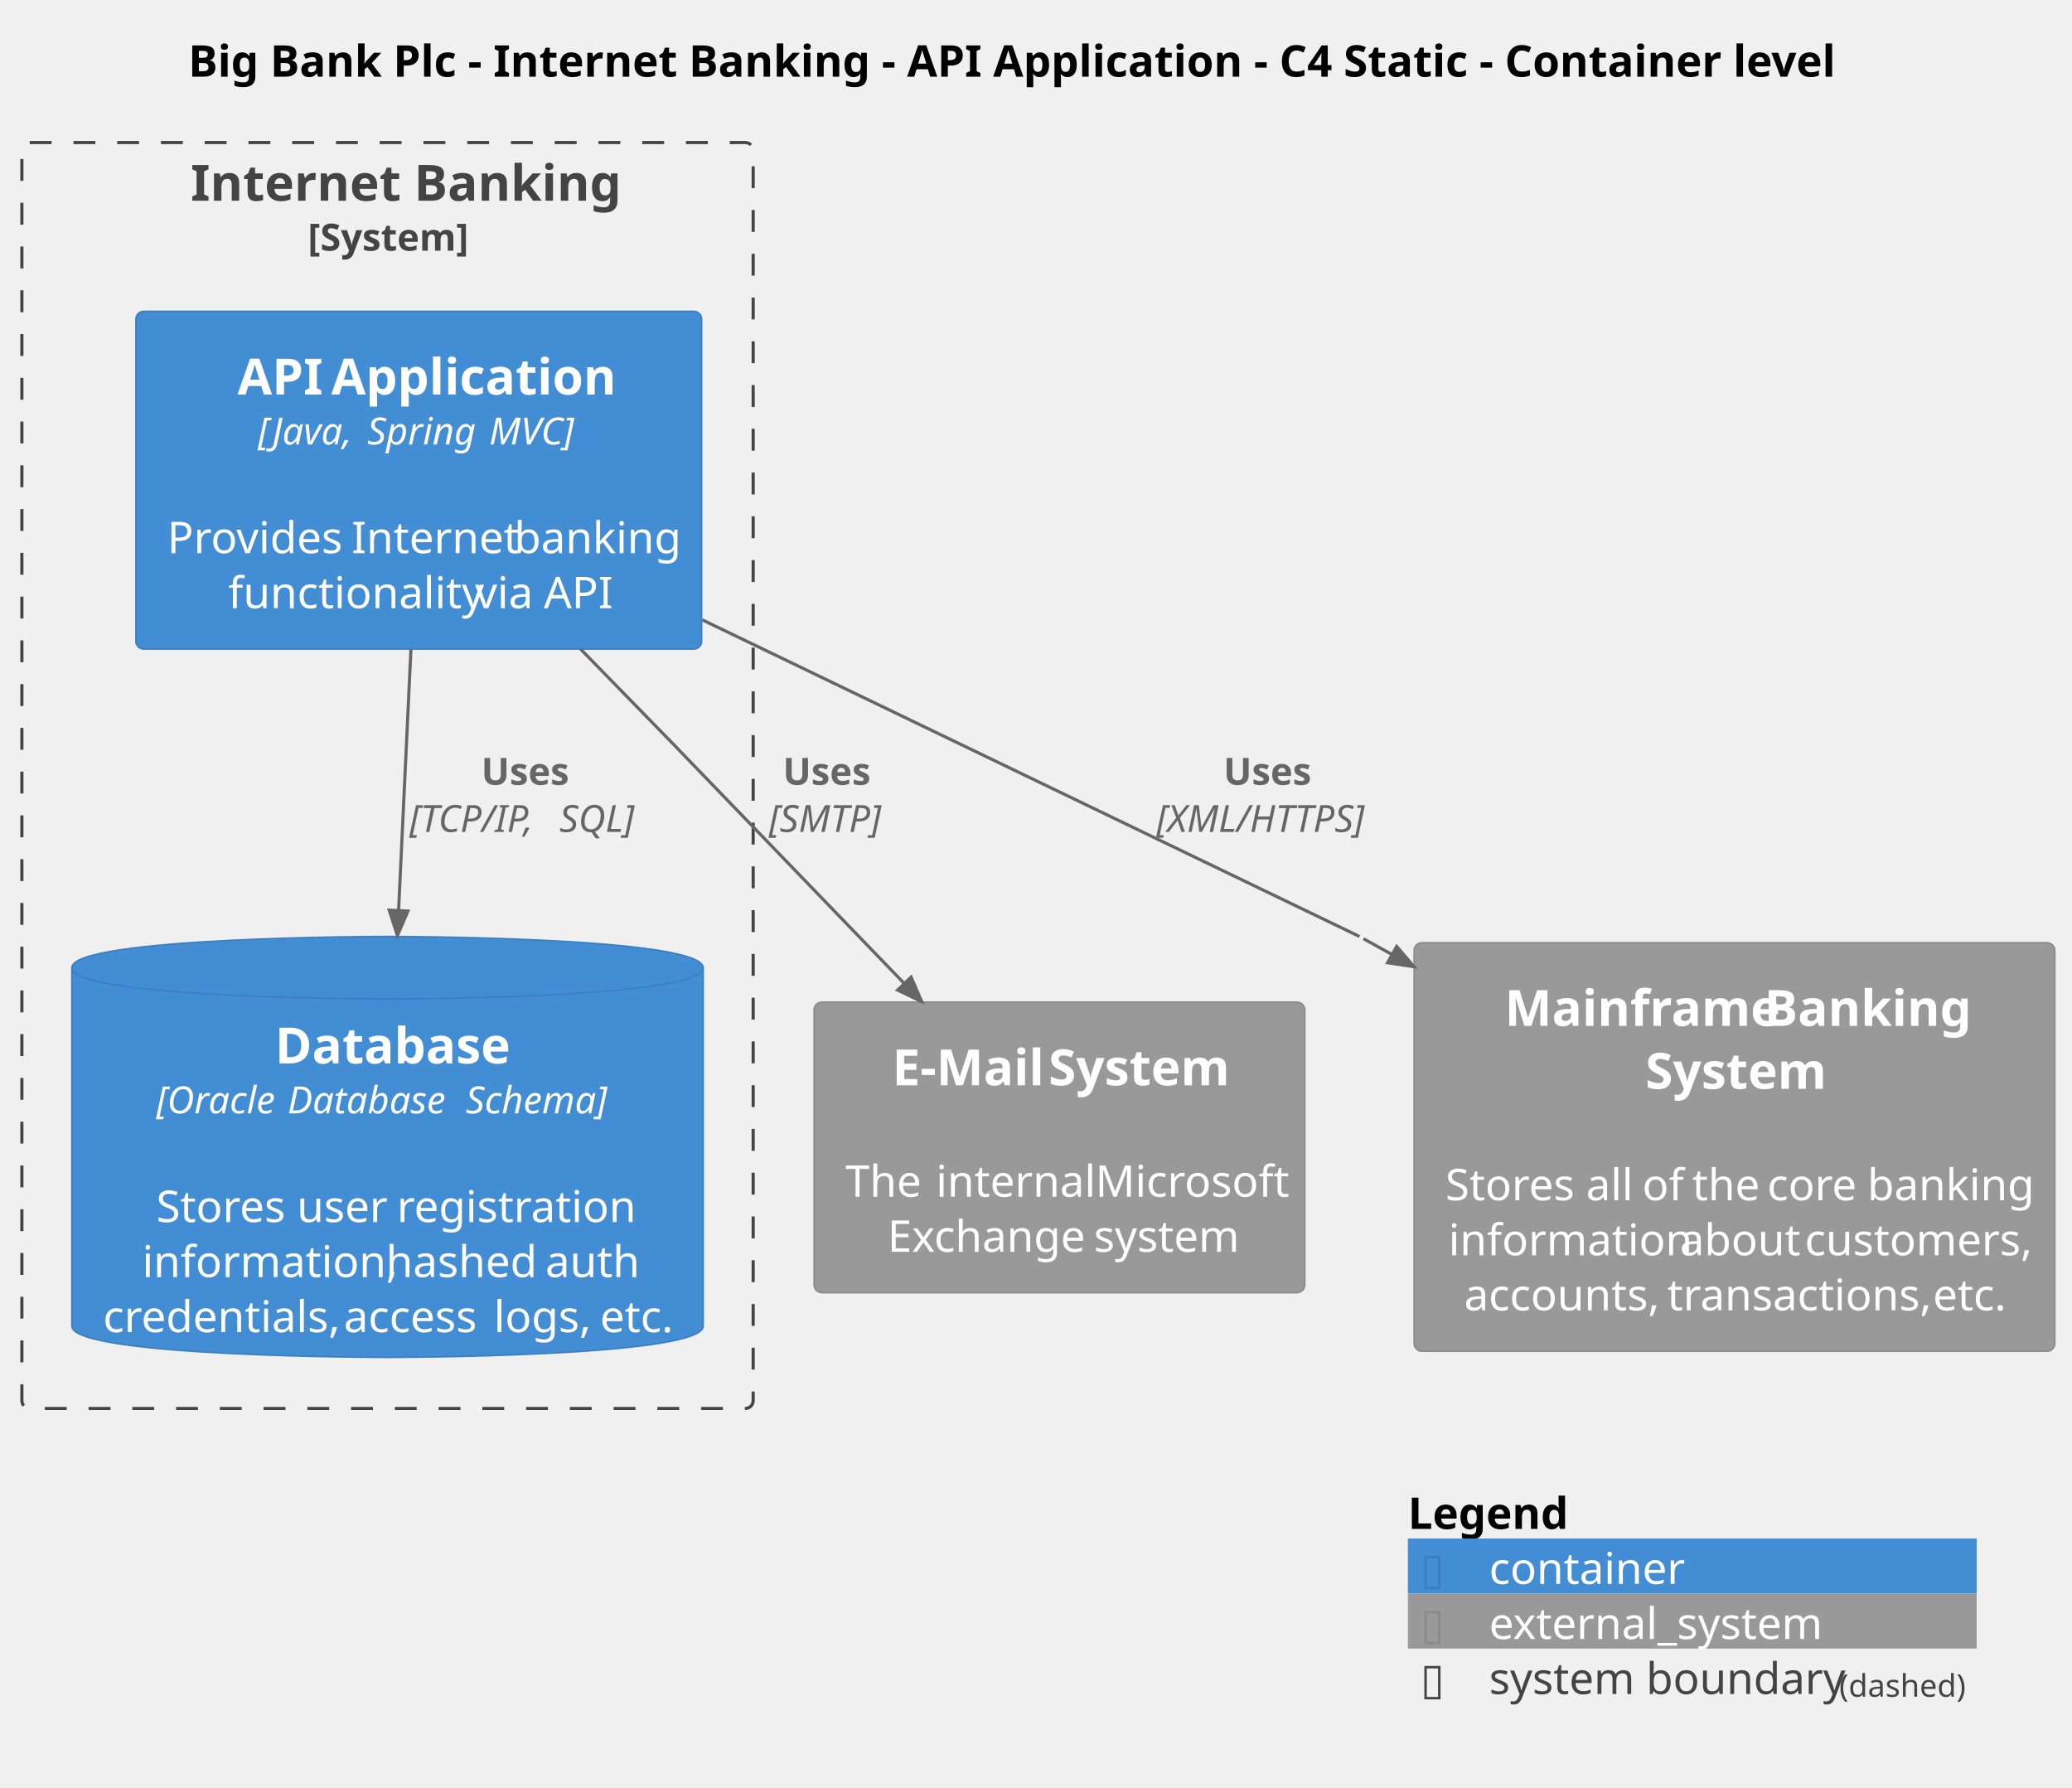
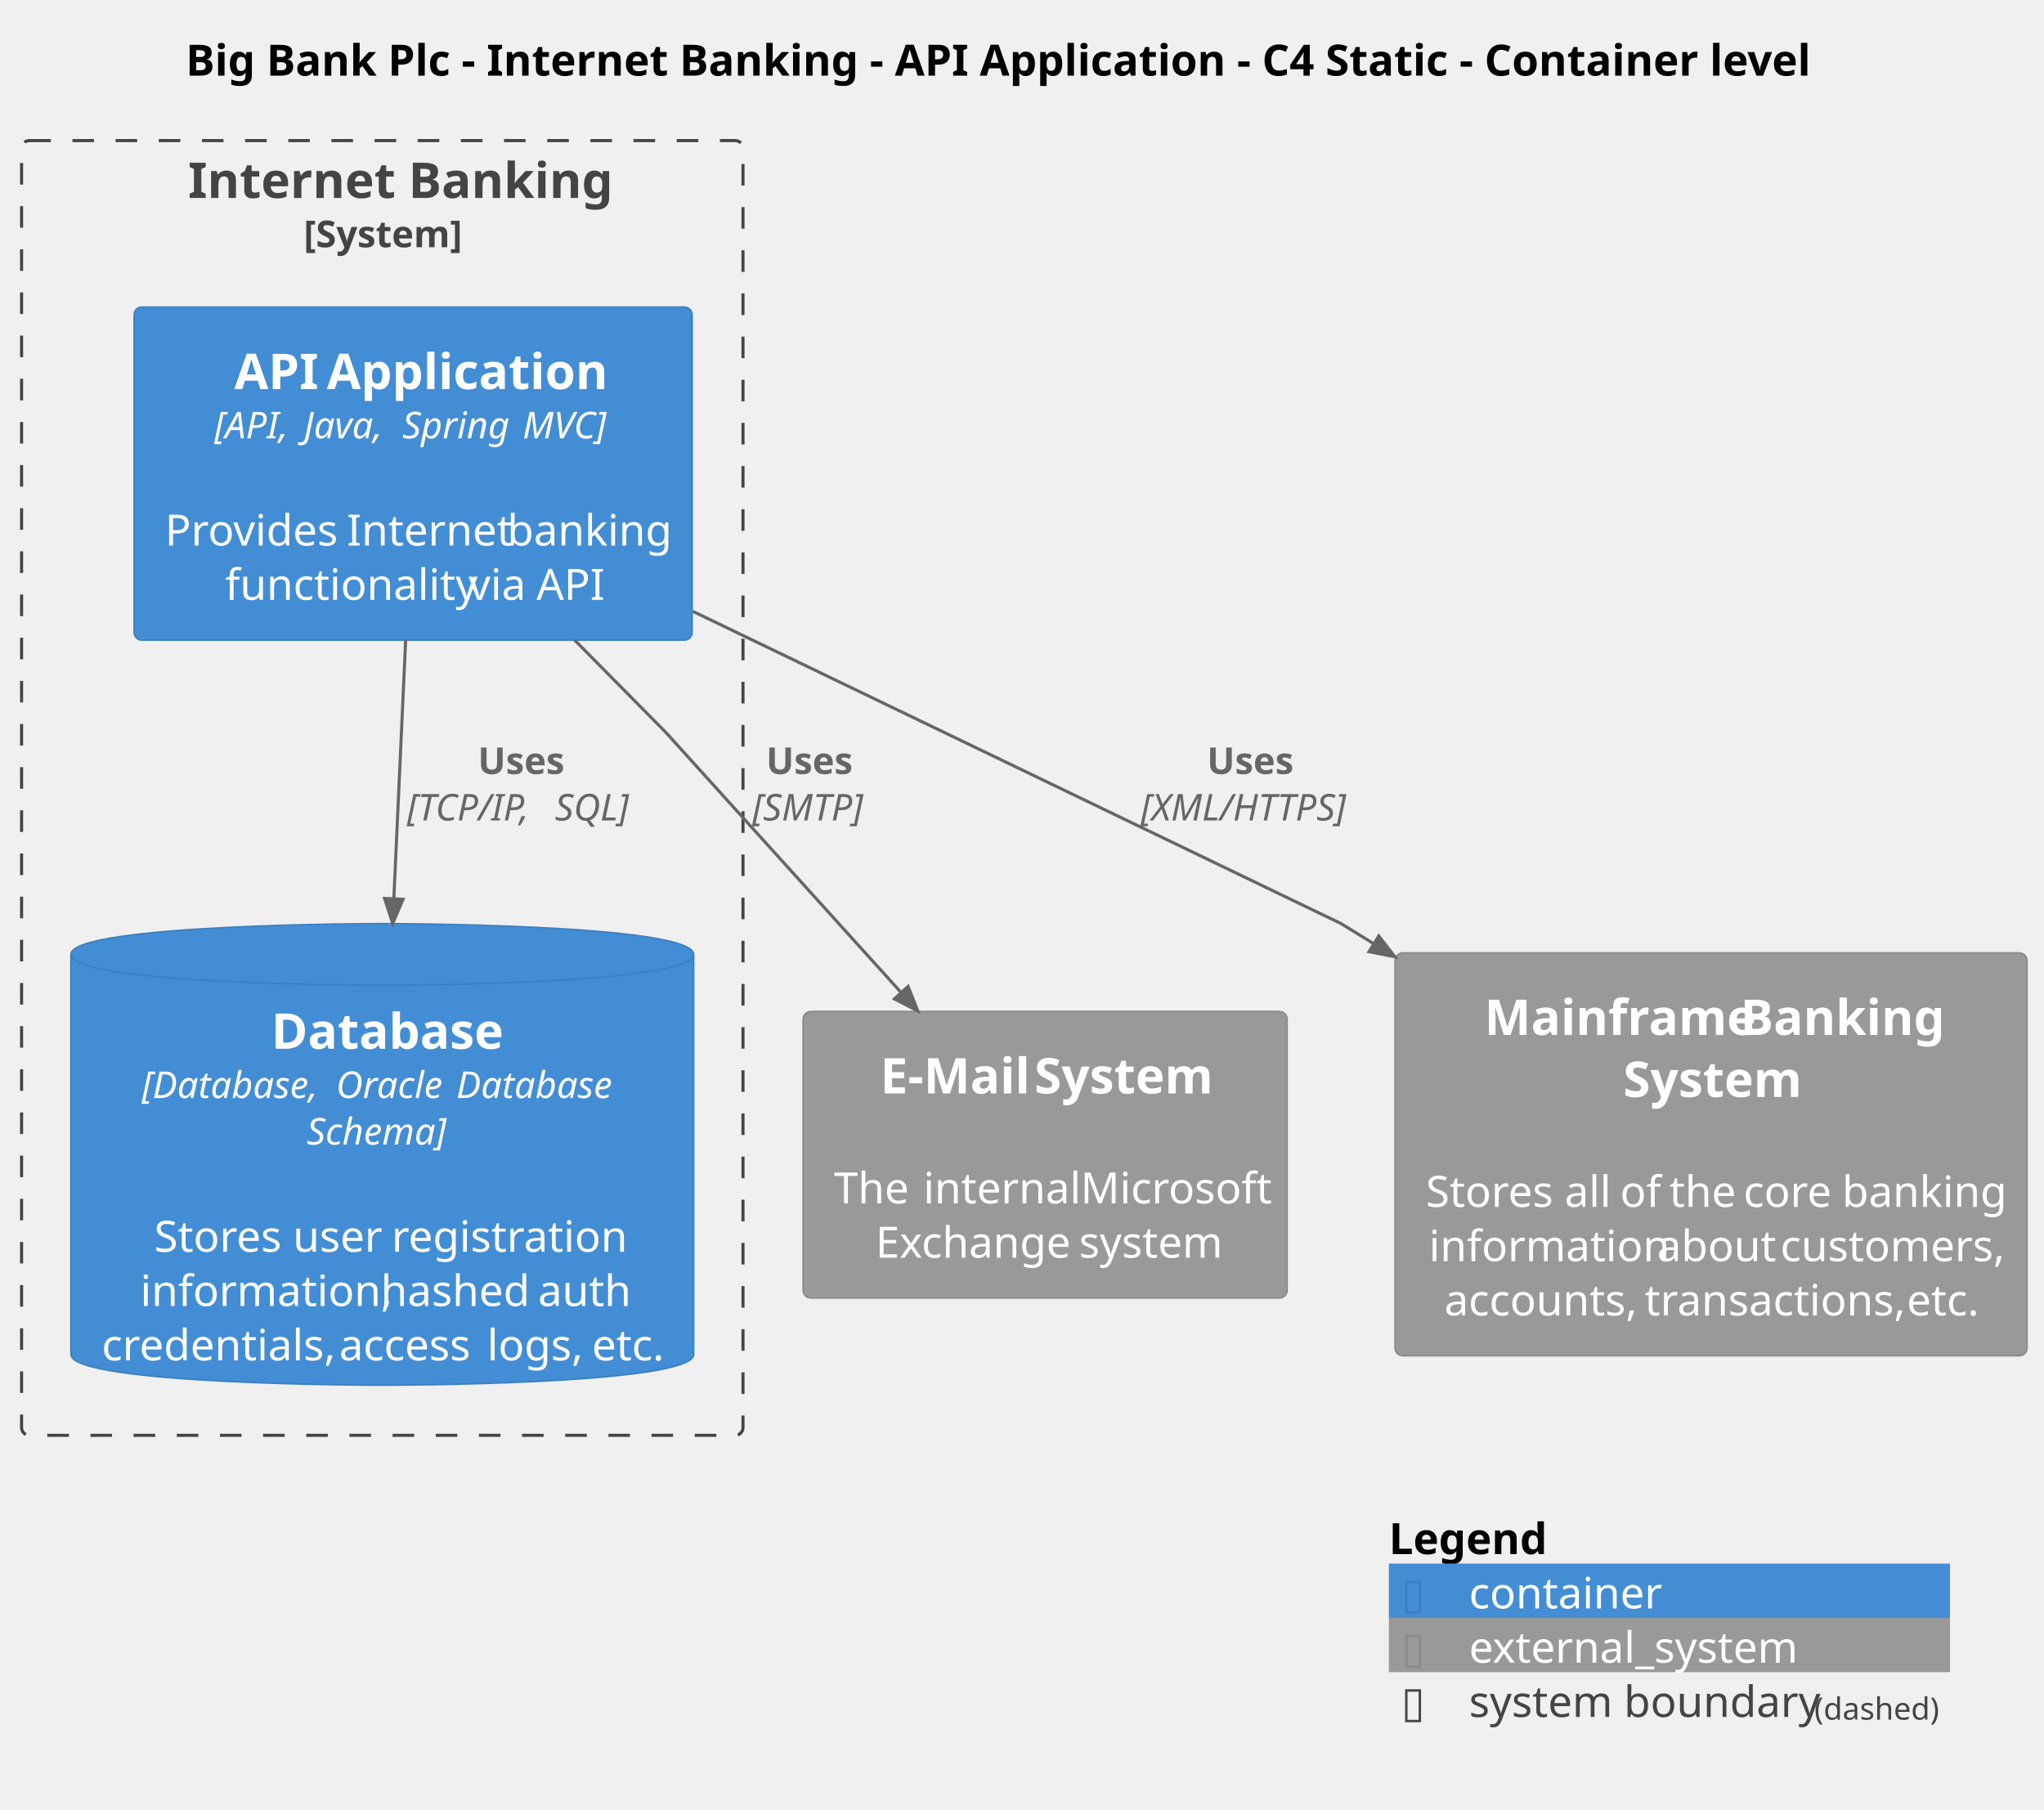
- <svg xmlns="http://www.w3.org/2000/svg" contentStyleType="text/css" height="572px" preserveAspectRatio="none" style="width:663px;height:572px;background:#FFFFFF;" version="1.1" viewBox="0 0 663 572" width="663px" zoomAndPan="magnify">
+ <svg xmlns="http://www.w3.org/2000/svg" contentStyleType="text/css" height="587px" preserveAspectRatio="none" style="width:663px;height:587px;background:#FFFFFF;" version="1.1" viewBox="0 0 663 587" width="663px" zoomAndPan="magnify">
  <defs />
  <g>
    <text fill="#000000" font-family="sans-serif" font-size="14" font-weight="bold" lengthAdjust="spacing" textLength="529" x="60.25" y="24.533">Big Bank Plc - Internet Banking - API Application - C4 Static - Container level</text>
    <g id="cluster_BigBankPlc.SoftwareSystems.InternetBanking">
-       <rect fill="none" height="405" rx="2.5" ry="2.5" style="stroke:#444444;stroke-width:1.0;stroke-dasharray:7.0,7.0;" width="234" x="7" y="45.609" />
+       <rect fill="none" height="420" rx="2.5" ry="2.5" style="stroke:#444444;stroke-width:1.0;stroke-dasharray:7.0,7.0;" width="234" x="7" y="45.609" />
      <text fill="#444444" font-family="sans-serif" font-size="16" font-weight="bold" lengthAdjust="spacing" textLength="126" x="61" y="64.219">Internet Banking</text>
      <text fill="#444444" font-family="sans-serif" font-size="12" font-weight="bold" lengthAdjust="spacing" textLength="51" x="98.5" y="80.191">[System]</text>
    </g>
    <g id="elem_BigBankPlc.SoftwareSystems.InternetBanking.Containers.APIApplication">
      <rect fill="#438DD5" height="108.047" rx="2.5" ry="2.5" style="stroke:#3C7FC0;stroke-width:0.5;" width="181" x="43.5" y="99.609" />
      <text fill="#FFFFFF" font-family="sans-serif" font-size="16" font-weight="bold" lengthAdjust="spacing" textLength="26" x="76" y="126.219">API</text>
      <text fill="#FFFFFF" font-family="sans-serif" font-size="16" font-weight="bold" lengthAdjust="spacing" textLength="4" x="102" y="126.219"> </text>
      <text fill="#FFFFFF" font-family="sans-serif" font-size="16" font-weight="bold" lengthAdjust="spacing" textLength="86" x="106" y="126.219">Application</text>
-       <text fill="#FFFFFF" font-family="sans-serif" font-size="12" font-style="italic" lengthAdjust="spacing" textLength="32" x="82.5" y="142.191">[Java,</text>
-       <text fill="#FFFFFF" font-family="sans-serif" font-size="12" font-style="italic" lengthAdjust="spacing" textLength="3" x="114.5" y="142.191"> </text>
-       <text fill="#FFFFFF" font-family="sans-serif" font-size="12" font-style="italic" lengthAdjust="spacing" textLength="36" x="117.5" y="142.191">Spring</text>
-       <text fill="#FFFFFF" font-family="sans-serif" font-size="12" font-style="italic" lengthAdjust="spacing" textLength="3" x="153.5" y="142.191"> </text>
-       <text fill="#FFFFFF" font-family="sans-serif" font-size="12" font-style="italic" lengthAdjust="spacing" textLength="29" x="156.5" y="142.191">MVC]</text>
+       <text fill="#FFFFFF" font-family="sans-serif" font-size="12" font-style="italic" lengthAdjust="spacing" textLength="26" x="69.5" y="142.191">[API,</text>
+       <text fill="#FFFFFF" font-family="sans-serif" font-size="12" font-style="italic" lengthAdjust="spacing" textLength="3" x="95.5" y="142.191"> </text>
+       <text fill="#FFFFFF" font-family="sans-serif" font-size="12" font-style="italic" lengthAdjust="spacing" textLength="29" x="98.5" y="142.191">Java,</text>
+       <text fill="#FFFFFF" font-family="sans-serif" font-size="12" font-style="italic" lengthAdjust="spacing" textLength="3" x="127.5" y="142.191"> </text>
+       <text fill="#FFFFFF" font-family="sans-serif" font-size="12" font-style="italic" lengthAdjust="spacing" textLength="36" x="130.5" y="142.191">Spring</text>
+       <text fill="#FFFFFF" font-family="sans-serif" font-size="12" font-style="italic" lengthAdjust="spacing" textLength="3" x="166.5" y="142.191"> </text>
+       <text fill="#FFFFFF" font-family="sans-serif" font-size="12" font-style="italic" lengthAdjust="spacing" textLength="29" x="169.5" y="142.191">MVC]</text>
      <text fill="#FFFFFF" font-family="sans-serif" font-size="14" lengthAdjust="spacing" textLength="4" x="132" y="159.361"> </text>
      <text fill="#FFFFFF" font-family="sans-serif" font-size="14" lengthAdjust="spacing" textLength="55" x="53.5" y="176.971">Provides</text>
      <text fill="#FFFFFF" font-family="sans-serif" font-size="14" lengthAdjust="spacing" textLength="4" x="108.5" y="176.971"> </text>
      <text fill="#FFFFFF" font-family="sans-serif" font-size="14" lengthAdjust="spacing" textLength="48" x="112.5" y="176.971">Internet</text>
      <text fill="#FFFFFF" font-family="sans-serif" font-size="14" lengthAdjust="spacing" textLength="4" x="160.5" y="176.971"> </text>
      <text fill="#FFFFFF" font-family="sans-serif" font-size="14" lengthAdjust="spacing" textLength="50" x="164.5" y="176.971">banking</text>
      <text fill="#FFFFFF" font-family="sans-serif" font-size="14" lengthAdjust="spacing" textLength="75" x="73" y="194.58">functionality</text>
      <text fill="#FFFFFF" font-family="sans-serif" font-size="14" lengthAdjust="spacing" textLength="4" x="148" y="194.58"> </text>
      <text fill="#FFFFFF" font-family="sans-serif" font-size="14" lengthAdjust="spacing" textLength="18" x="152" y="194.58">via</text>
      <text fill="#FFFFFF" font-family="sans-serif" font-size="14" lengthAdjust="spacing" textLength="4" x="170" y="194.58"> </text>
      <text fill="#FFFFFF" font-family="sans-serif" font-size="14" lengthAdjust="spacing" textLength="21" x="174" y="194.58">API</text>
    </g>
    <g id="elem_BigBankPlc.SoftwareSystems.InternetBanking.Containers.Database">
-       <path d="M23,309.609 C23,299.609 124,299.609 124,299.609 C124,299.609 225,299.609 225,309.609 L225,424.266 C225,434.266 124,434.266 124,434.266 C124,434.266 23,434.266 23,424.266 L23,309.609 " fill="#438DD5" style="stroke:#3C7FC0;stroke-width:0.5;" />
+       <path d="M23,309.609 C23,299.609 124,299.609 124,299.609 C124,299.609 225,299.609 225,309.609 L225,439.359 C225,449.359 124,449.359 124,449.359 C124,449.359 23,449.359 23,439.359 L23,309.609 " fill="#438DD5" style="stroke:#3C7FC0;stroke-width:0.5;" />
      <path d="M23,309.609 C23,319.609 124,319.609 124,319.609 C124,319.609 225,319.609 225,309.609 " fill="none" style="stroke:#3C7FC0;stroke-width:0.5;" />
      <text fill="#FFFFFF" font-family="sans-serif" font-size="16" font-weight="bold" lengthAdjust="spacing" textLength="72" x="88" y="340.219">Database</text>
-       <text fill="#FFFFFF" font-family="sans-serif" font-size="12" font-style="italic" lengthAdjust="spacing" textLength="39" x="50" y="356.191">[Oracle</text>
-       <text fill="#FFFFFF" font-family="sans-serif" font-size="12" font-style="italic" lengthAdjust="spacing" textLength="3" x="89" y="356.191"> </text>
-       <text fill="#FFFFFF" font-family="sans-serif" font-size="12" font-style="italic" lengthAdjust="spacing" textLength="54" x="92" y="356.191">Database</text>
-       <text fill="#FFFFFF" font-family="sans-serif" font-size="12" font-style="italic" lengthAdjust="spacing" textLength="3" x="146" y="356.191"> </text>
-       <text fill="#FFFFFF" font-family="sans-serif" font-size="12" font-style="italic" lengthAdjust="spacing" textLength="49" x="149" y="356.191">Schema]</text>
-       <text fill="#FFFFFF" font-family="sans-serif" font-size="14" lengthAdjust="spacing" textLength="4" x="122" y="373.361"> </text>
-       <text fill="#FFFFFF" font-family="sans-serif" font-size="14" lengthAdjust="spacing" textLength="41" x="50" y="390.971">Stores</text>
-       <text fill="#FFFFFF" font-family="sans-serif" font-size="14" lengthAdjust="spacing" textLength="4" x="91" y="390.971"> </text>
-       <text fill="#FFFFFF" font-family="sans-serif" font-size="14" lengthAdjust="spacing" textLength="28" x="95" y="390.971">user</text>
-       <text fill="#FFFFFF" font-family="sans-serif" font-size="14" lengthAdjust="spacing" textLength="4" x="123" y="390.971"> </text>
-       <text fill="#FFFFFF" font-family="sans-serif" font-size="14" lengthAdjust="spacing" textLength="71" x="127" y="390.971">registration</text>
-       <text fill="#FFFFFF" font-family="sans-serif" font-size="14" lengthAdjust="spacing" textLength="74" x="45.5" y="408.58">information,</text>
-       <text fill="#FFFFFF" font-family="sans-serif" font-size="14" lengthAdjust="spacing" textLength="4" x="119.5" y="408.58"> </text>
-       <text fill="#FFFFFF" font-family="sans-serif" font-size="14" lengthAdjust="spacing" textLength="47" x="123.5" y="408.58">hashed</text>
-       <text fill="#FFFFFF" font-family="sans-serif" font-size="14" lengthAdjust="spacing" textLength="4" x="170.5" y="408.58"> </text>
-       <text fill="#FFFFFF" font-family="sans-serif" font-size="14" lengthAdjust="spacing" textLength="28" x="174.5" y="408.58">auth</text>
-       <text fill="#FFFFFF" font-family="sans-serif" font-size="14" lengthAdjust="spacing" textLength="73" x="33" y="426.19">credentials,</text>
-       <text fill="#FFFFFF" font-family="sans-serif" font-size="14" lengthAdjust="spacing" textLength="4" x="106" y="426.19"> </text>
-       <text fill="#FFFFFF" font-family="sans-serif" font-size="14" lengthAdjust="spacing" textLength="44" x="110" y="426.19">access</text>
-       <text fill="#FFFFFF" font-family="sans-serif" font-size="14" lengthAdjust="spacing" textLength="4" x="154" y="426.19"> </text>
-       <text fill="#FFFFFF" font-family="sans-serif" font-size="14" lengthAdjust="spacing" textLength="30" x="158" y="426.19">logs,</text>
-       <text fill="#FFFFFF" font-family="sans-serif" font-size="14" lengthAdjust="spacing" textLength="4" x="188" y="426.19"> </text>
-       <text fill="#FFFFFF" font-family="sans-serif" font-size="14" lengthAdjust="spacing" textLength="23" x="192" y="426.19">etc.</text>
+       <text fill="#FFFFFF" font-family="sans-serif" font-size="12" font-style="italic" lengthAdjust="spacing" textLength="60" x="46" y="356.191">[Database,</text>
+       <text fill="#FFFFFF" font-family="sans-serif" font-size="12" font-style="italic" lengthAdjust="spacing" textLength="3" x="106" y="356.191"> </text>
+       <text fill="#FFFFFF" font-family="sans-serif" font-size="12" font-style="italic" lengthAdjust="spacing" textLength="36" x="109" y="356.191">Oracle</text>
+       <text fill="#FFFFFF" font-family="sans-serif" font-size="12" font-style="italic" lengthAdjust="spacing" textLength="3" x="145" y="356.191"> </text>
+       <text fill="#FFFFFF" font-family="sans-serif" font-size="12" font-style="italic" lengthAdjust="spacing" textLength="54" x="148" y="356.191">Database</text>
+       <text fill="#FFFFFF" font-family="sans-serif" font-size="12" font-style="italic" lengthAdjust="spacing" textLength="49" x="99.5" y="371.285">Schema]</text>
+       <text fill="#FFFFFF" font-family="sans-serif" font-size="14" lengthAdjust="spacing" textLength="4" x="122" y="388.455"> </text>
+       <text fill="#FFFFFF" font-family="sans-serif" font-size="14" lengthAdjust="spacing" textLength="41" x="50" y="406.065">Stores</text>
+       <text fill="#FFFFFF" font-family="sans-serif" font-size="14" lengthAdjust="spacing" textLength="4" x="91" y="406.065"> </text>
+       <text fill="#FFFFFF" font-family="sans-serif" font-size="14" lengthAdjust="spacing" textLength="28" x="95" y="406.065">user</text>
+       <text fill="#FFFFFF" font-family="sans-serif" font-size="14" lengthAdjust="spacing" textLength="4" x="123" y="406.065"> </text>
+       <text fill="#FFFFFF" font-family="sans-serif" font-size="14" lengthAdjust="spacing" textLength="71" x="127" y="406.065">registration</text>
+       <text fill="#FFFFFF" font-family="sans-serif" font-size="14" lengthAdjust="spacing" textLength="74" x="45.5" y="423.674">information,</text>
+       <text fill="#FFFFFF" font-family="sans-serif" font-size="14" lengthAdjust="spacing" textLength="4" x="119.5" y="423.674"> </text>
+       <text fill="#FFFFFF" font-family="sans-serif" font-size="14" lengthAdjust="spacing" textLength="47" x="123.5" y="423.674">hashed</text>
+       <text fill="#FFFFFF" font-family="sans-serif" font-size="14" lengthAdjust="spacing" textLength="4" x="170.5" y="423.674"> </text>
+       <text fill="#FFFFFF" font-family="sans-serif" font-size="14" lengthAdjust="spacing" textLength="28" x="174.5" y="423.674">auth</text>
+       <text fill="#FFFFFF" font-family="sans-serif" font-size="14" lengthAdjust="spacing" textLength="73" x="33" y="441.283">credentials,</text>
+       <text fill="#FFFFFF" font-family="sans-serif" font-size="14" lengthAdjust="spacing" textLength="4" x="106" y="441.283"> </text>
+       <text fill="#FFFFFF" font-family="sans-serif" font-size="14" lengthAdjust="spacing" textLength="44" x="110" y="441.283">access</text>
+       <text fill="#FFFFFF" font-family="sans-serif" font-size="14" lengthAdjust="spacing" textLength="4" x="154" y="441.283"> </text>
+       <text fill="#FFFFFF" font-family="sans-serif" font-size="14" lengthAdjust="spacing" textLength="30" x="158" y="441.283">logs,</text>
+       <text fill="#FFFFFF" font-family="sans-serif" font-size="14" lengthAdjust="spacing" textLength="4" x="188" y="441.283"> </text>
+       <text fill="#FFFFFF" font-family="sans-serif" font-size="14" lengthAdjust="spacing" textLength="23" x="192" y="441.283">etc.</text>
    </g>
    <g id="elem_BigBankPlc.SoftwareSystems.EMailSystem">
-       <rect fill="#999999" height="92.953" rx="2.5" ry="2.5" style="stroke:#8A8A8A;stroke-width:0.5;" width="157" x="260.5" y="320.609" />
-       <text fill="#FFFFFF" font-family="sans-serif" font-size="16" font-weight="bold" lengthAdjust="spacing" textLength="46" x="285.5" y="347.219">E-Mail</text>
-       <text fill="#FFFFFF" font-family="sans-serif" font-size="16" font-weight="bold" lengthAdjust="spacing" textLength="4" x="331.5" y="347.219"> </text>
-       <text fill="#FFFFFF" font-family="sans-serif" font-size="16" font-weight="bold" lengthAdjust="spacing" textLength="57" x="335.5" y="347.219">System</text>
-       <text fill="#FFFFFF" font-family="sans-serif" font-size="14" lengthAdjust="spacing" textLength="4" x="337" y="365.268"> </text>
-       <text fill="#FFFFFF" font-family="sans-serif" font-size="14" lengthAdjust="spacing" textLength="25" x="270.5" y="382.877">The</text>
-       <text fill="#FFFFFF" font-family="sans-serif" font-size="14" lengthAdjust="spacing" textLength="4" x="295.5" y="382.877"> </text>
-       <text fill="#FFFFFF" font-family="sans-serif" font-size="14" lengthAdjust="spacing" textLength="47" x="299.5" y="382.877">internal</text>
-       <text fill="#FFFFFF" font-family="sans-serif" font-size="14" lengthAdjust="spacing" textLength="4" x="346.5" y="382.877"> </text>
-       <text fill="#FFFFFF" font-family="sans-serif" font-size="14" lengthAdjust="spacing" textLength="57" x="350.5" y="382.877">Microsoft</text>
-       <text fill="#FFFFFF" font-family="sans-serif" font-size="14" lengthAdjust="spacing" textLength="62" x="284" y="400.486">Exchange</text>
-       <text fill="#FFFFFF" font-family="sans-serif" font-size="14" lengthAdjust="spacing" textLength="4" x="346" y="400.486"> </text>
-       <text fill="#FFFFFF" font-family="sans-serif" font-size="14" lengthAdjust="spacing" textLength="44" x="350" y="400.486">system</text>
+       <rect fill="#999999" height="92.953" rx="2.5" ry="2.5" style="stroke:#8A8A8A;stroke-width:0.5;" width="157" x="260.5" y="328.109" />
+       <text fill="#FFFFFF" font-family="sans-serif" font-size="16" font-weight="bold" lengthAdjust="spacing" textLength="46" x="285.5" y="354.719">E-Mail</text>
+       <text fill="#FFFFFF" font-family="sans-serif" font-size="16" font-weight="bold" lengthAdjust="spacing" textLength="4" x="331.5" y="354.719"> </text>
+       <text fill="#FFFFFF" font-family="sans-serif" font-size="16" font-weight="bold" lengthAdjust="spacing" textLength="57" x="335.5" y="354.719">System</text>
+       <text fill="#FFFFFF" font-family="sans-serif" font-size="14" lengthAdjust="spacing" textLength="4" x="337" y="372.768"> </text>
+       <text fill="#FFFFFF" font-family="sans-serif" font-size="14" lengthAdjust="spacing" textLength="25" x="270.5" y="390.377">The</text>
+       <text fill="#FFFFFF" font-family="sans-serif" font-size="14" lengthAdjust="spacing" textLength="4" x="295.5" y="390.377"> </text>
+       <text fill="#FFFFFF" font-family="sans-serif" font-size="14" lengthAdjust="spacing" textLength="47" x="299.5" y="390.377">internal</text>
+       <text fill="#FFFFFF" font-family="sans-serif" font-size="14" lengthAdjust="spacing" textLength="4" x="346.5" y="390.377"> </text>
+       <text fill="#FFFFFF" font-family="sans-serif" font-size="14" lengthAdjust="spacing" textLength="57" x="350.5" y="390.377">Microsoft</text>
+       <text fill="#FFFFFF" font-family="sans-serif" font-size="14" lengthAdjust="spacing" textLength="62" x="284" y="407.986">Exchange</text>
+       <text fill="#FFFFFF" font-family="sans-serif" font-size="14" lengthAdjust="spacing" textLength="4" x="346" y="407.986"> </text>
+       <text fill="#FFFFFF" font-family="sans-serif" font-size="14" lengthAdjust="spacing" textLength="44" x="350" y="407.986">system</text>
    </g>
    <g id="elem_BigBankPlc.SoftwareSystems.MainframeBankingSystem">
-       <rect fill="#999999" height="130.688" rx="2.5" ry="2.5" style="stroke:#8A8A8A;stroke-width:0.5;" width="205" x="452.5" y="301.609" />
-       <text fill="#FFFFFF" font-family="sans-serif" font-size="16" font-weight="bold" lengthAdjust="spacing" textLength="79" x="481.5" y="328.219">Mainframe</text>
-       <text fill="#FFFFFF" font-family="sans-serif" font-size="16" font-weight="bold" lengthAdjust="spacing" textLength="4" x="560.5" y="328.219"> </text>
-       <text fill="#FFFFFF" font-family="sans-serif" font-size="16" font-weight="bold" lengthAdjust="spacing" textLength="64" x="564.5" y="328.219">Banking</text>
-       <text fill="#FFFFFF" font-family="sans-serif" font-size="16" font-weight="bold" lengthAdjust="spacing" textLength="57" x="526.5" y="348.344">System</text>
-       <text fill="#FFFFFF" font-family="sans-serif" font-size="14" lengthAdjust="spacing" textLength="4" x="553" y="366.393"> </text>
-       <text fill="#FFFFFF" font-family="sans-serif" font-size="14" lengthAdjust="spacing" textLength="41" x="462.5" y="384.002">Stores</text>
-       <text fill="#FFFFFF" font-family="sans-serif" font-size="14" lengthAdjust="spacing" textLength="4" x="503.5" y="384.002"> </text>
-       <text fill="#FFFFFF" font-family="sans-serif" font-size="14" lengthAdjust="spacing" textLength="14" x="507.5" y="384.002">all</text>
-       <text fill="#FFFFFF" font-family="sans-serif" font-size="14" lengthAdjust="spacing" textLength="4" x="521.5" y="384.002"> </text>
-       <text fill="#FFFFFF" font-family="sans-serif" font-size="14" lengthAdjust="spacing" textLength="12" x="525.5" y="384.002">of</text>
-       <text fill="#FFFFFF" font-family="sans-serif" font-size="14" lengthAdjust="spacing" textLength="4" x="537.5" y="384.002"> </text>
-       <text fill="#FFFFFF" font-family="sans-serif" font-size="14" lengthAdjust="spacing" textLength="20" x="541.5" y="384.002">the</text>
-       <text fill="#FFFFFF" font-family="sans-serif" font-size="14" lengthAdjust="spacing" textLength="4" x="561.5" y="384.002"> </text>
-       <text fill="#FFFFFF" font-family="sans-serif" font-size="14" lengthAdjust="spacing" textLength="28" x="565.5" y="384.002">core</text>
-       <text fill="#FFFFFF" font-family="sans-serif" font-size="14" lengthAdjust="spacing" textLength="4" x="593.5" y="384.002"> </text>
-       <text fill="#FFFFFF" font-family="sans-serif" font-size="14" lengthAdjust="spacing" textLength="50" x="597.5" y="384.002">banking</text>
-       <text fill="#FFFFFF" font-family="sans-serif" font-size="14" lengthAdjust="spacing" textLength="70" x="463.5" y="401.611">information</text>
-       <text fill="#FFFFFF" font-family="sans-serif" font-size="14" lengthAdjust="spacing" textLength="4" x="533.5" y="401.611"> </text>
-       <text fill="#FFFFFF" font-family="sans-serif" font-size="14" lengthAdjust="spacing" textLength="36" x="537.5" y="401.611">about</text>
-       <text fill="#FFFFFF" font-family="sans-serif" font-size="14" lengthAdjust="spacing" textLength="4" x="573.5" y="401.611"> </text>
-       <text fill="#FFFFFF" font-family="sans-serif" font-size="14" lengthAdjust="spacing" textLength="69" x="577.5" y="401.611">customers,</text>
-       <text fill="#FFFFFF" font-family="sans-serif" font-size="14" lengthAdjust="spacing" textLength="61" x="468.5" y="419.221">accounts,</text>
-       <text fill="#FFFFFF" font-family="sans-serif" font-size="14" lengthAdjust="spacing" textLength="4" x="529.5" y="419.221"> </text>
-       <text fill="#FFFFFF" font-family="sans-serif" font-size="14" lengthAdjust="spacing" textLength="81" x="533.5" y="419.221">transactions,</text>
-       <text fill="#FFFFFF" font-family="sans-serif" font-size="14" lengthAdjust="spacing" textLength="4" x="614.5" y="419.221"> </text>
-       <text fill="#FFFFFF" font-family="sans-serif" font-size="14" lengthAdjust="spacing" textLength="23" x="618.5" y="419.221">etc.</text>
+       <rect fill="#999999" height="130.688" rx="2.5" ry="2.5" style="stroke:#8A8A8A;stroke-width:0.5;" width="205" x="452.5" y="309.109" />
+       <text fill="#FFFFFF" font-family="sans-serif" font-size="16" font-weight="bold" lengthAdjust="spacing" textLength="79" x="481.5" y="335.719">Mainframe</text>
+       <text fill="#FFFFFF" font-family="sans-serif" font-size="16" font-weight="bold" lengthAdjust="spacing" textLength="4" x="560.5" y="335.719"> </text>
+       <text fill="#FFFFFF" font-family="sans-serif" font-size="16" font-weight="bold" lengthAdjust="spacing" textLength="64" x="564.5" y="335.719">Banking</text>
+       <text fill="#FFFFFF" font-family="sans-serif" font-size="16" font-weight="bold" lengthAdjust="spacing" textLength="57" x="526.5" y="355.844">System</text>
+       <text fill="#FFFFFF" font-family="sans-serif" font-size="14" lengthAdjust="spacing" textLength="4" x="553" y="373.893"> </text>
+       <text fill="#FFFFFF" font-family="sans-serif" font-size="14" lengthAdjust="spacing" textLength="41" x="462.5" y="391.502">Stores</text>
+       <text fill="#FFFFFF" font-family="sans-serif" font-size="14" lengthAdjust="spacing" textLength="4" x="503.5" y="391.502"> </text>
+       <text fill="#FFFFFF" font-family="sans-serif" font-size="14" lengthAdjust="spacing" textLength="14" x="507.5" y="391.502">all</text>
+       <text fill="#FFFFFF" font-family="sans-serif" font-size="14" lengthAdjust="spacing" textLength="4" x="521.5" y="391.502"> </text>
+       <text fill="#FFFFFF" font-family="sans-serif" font-size="14" lengthAdjust="spacing" textLength="12" x="525.5" y="391.502">of</text>
+       <text fill="#FFFFFF" font-family="sans-serif" font-size="14" lengthAdjust="spacing" textLength="4" x="537.5" y="391.502"> </text>
+       <text fill="#FFFFFF" font-family="sans-serif" font-size="14" lengthAdjust="spacing" textLength="20" x="541.5" y="391.502">the</text>
+       <text fill="#FFFFFF" font-family="sans-serif" font-size="14" lengthAdjust="spacing" textLength="4" x="561.5" y="391.502"> </text>
+       <text fill="#FFFFFF" font-family="sans-serif" font-size="14" lengthAdjust="spacing" textLength="28" x="565.5" y="391.502">core</text>
+       <text fill="#FFFFFF" font-family="sans-serif" font-size="14" lengthAdjust="spacing" textLength="4" x="593.5" y="391.502"> </text>
+       <text fill="#FFFFFF" font-family="sans-serif" font-size="14" lengthAdjust="spacing" textLength="50" x="597.5" y="391.502">banking</text>
+       <text fill="#FFFFFF" font-family="sans-serif" font-size="14" lengthAdjust="spacing" textLength="70" x="463.5" y="409.111">information</text>
+       <text fill="#FFFFFF" font-family="sans-serif" font-size="14" lengthAdjust="spacing" textLength="4" x="533.5" y="409.111"> </text>
+       <text fill="#FFFFFF" font-family="sans-serif" font-size="14" lengthAdjust="spacing" textLength="36" x="537.5" y="409.111">about</text>
+       <text fill="#FFFFFF" font-family="sans-serif" font-size="14" lengthAdjust="spacing" textLength="4" x="573.5" y="409.111"> </text>
+       <text fill="#FFFFFF" font-family="sans-serif" font-size="14" lengthAdjust="spacing" textLength="69" x="577.5" y="409.111">customers,</text>
+       <text fill="#FFFFFF" font-family="sans-serif" font-size="14" lengthAdjust="spacing" textLength="61" x="468.5" y="426.721">accounts,</text>
+       <text fill="#FFFFFF" font-family="sans-serif" font-size="14" lengthAdjust="spacing" textLength="4" x="529.5" y="426.721"> </text>
+       <text fill="#FFFFFF" font-family="sans-serif" font-size="14" lengthAdjust="spacing" textLength="81" x="533.5" y="426.721">transactions,</text>
+       <text fill="#FFFFFF" font-family="sans-serif" font-size="14" lengthAdjust="spacing" textLength="4" x="614.5" y="426.721"> </text>
+       <text fill="#FFFFFF" font-family="sans-serif" font-size="14" lengthAdjust="spacing" textLength="23" x="618.5" y="426.721">etc.</text>
    </g>
    <g id="link_BigBankPlc.SoftwareSystems.InternetBanking.Containers.APIApplication_BigBankPlc.SoftwareSystems.InternetBanking.Containers.Database">
-       <path d="M131.49,207.709 C130.18,235.479 128.939,261.778 127.538,291.338 " fill="none" id="BigBankPlc.SoftwareSystems.InternetBanking.Containers.APIApplication-to-BigBankPlc.SoftwareSystems.InternetBanking.Containers.Database" style="stroke:#666666;stroke-width:1.0;" />
-       <polygon fill="#666666" points="127.16,299.329,130.535,291.48,124.542,291.196,127.16,299.329" style="stroke:#666666;stroke-width:1.0;" />
-       <text fill="#666666" font-family="sans-serif" font-size="12" font-weight="bold" lengthAdjust="spacing" textLength="29" x="154" y="251.066">Uses</text>
-       <text fill="#666666" font-family="sans-serif" font-size="12" font-style="italic" lengthAdjust="spacing" textLength="45" x="131" y="266.16">[TCP/IP,</text>
-       <text fill="#666666" font-family="sans-serif" font-size="12" font-style="italic" lengthAdjust="spacing" textLength="3" x="176" y="266.16"> </text>
-       <text fill="#666666" font-family="sans-serif" font-size="12" font-style="italic" lengthAdjust="spacing" textLength="27" x="179" y="266.16">SQL]</text>
+       <path d="M131.58,207.619 C130.32,235.219 129.126,261.418 127.746,291.578 " fill="none" id="BigBankPlc.SoftwareSystems.InternetBanking.Containers.APIApplication-to-BigBankPlc.SoftwareSystems.InternetBanking.Containers.Database" style="stroke:#666666;stroke-width:1.0;" />
+       <polygon fill="#666666" points="127.38,299.569,130.743,291.715,124.749,291.441,127.38,299.569" style="stroke:#666666;stroke-width:1.0;" />
+       <text fill="#666666" font-family="sans-serif" font-size="12" font-weight="bold" lengthAdjust="spacing" textLength="29" x="155" y="251.066">Uses</text>
+       <text fill="#666666" font-family="sans-serif" font-size="12" font-style="italic" lengthAdjust="spacing" textLength="45" x="132" y="266.16">[TCP/IP,</text>
+       <text fill="#666666" font-family="sans-serif" font-size="12" font-style="italic" lengthAdjust="spacing" textLength="3" x="177" y="266.16"> </text>
+       <text fill="#666666" font-family="sans-serif" font-size="12" font-style="italic" lengthAdjust="spacing" textLength="27" x="180" y="266.16">SQL]</text>
    </g>
    <g id="link_BigBankPlc.SoftwareSystems.InternetBanking.Containers.APIApplication_BigBankPlc.SoftwareSystems.EMailSystem">
-       <path d="M185.76,207.649 C201.63,223.909 215,237.609 215,237.609 C215,237.609 253.735,277.753 289.375,314.683 " fill="none" id="BigBankPlc.SoftwareSystems.InternetBanking.Containers.APIApplication-to-BigBankPlc.SoftwareSystems.EMailSystem" style="stroke:#666666;stroke-width:1.0;" />
-       <polygon fill="#666666" points="294.93,320.439,291.533,312.6,287.216,316.766,294.93,320.439" style="stroke:#666666;stroke-width:1.0;" />
-       <text fill="#666666" font-family="sans-serif" font-size="12" font-weight="bold" lengthAdjust="spacing" textLength="29" x="250.5" y="251.066">Uses</text>
-       <text fill="#666666" font-family="sans-serif" font-size="12" font-style="italic" lengthAdjust="spacing" textLength="38" x="246" y="266.16">[SMTP]</text>
+       <path d="M186.4,207.649 C202.47,223.909 216,237.609 216,237.609 C216,237.609 256.604,282.506 292.334,322.016 " fill="none" id="BigBankPlc.SoftwareSystems.InternetBanking.Containers.APIApplication-to-BigBankPlc.SoftwareSystems.EMailSystem" style="stroke:#666666;stroke-width:1.0;" />
+       <polygon fill="#666666" points="297.7,327.949,294.559,320.004,290.109,324.028,297.7,327.949" style="stroke:#666666;stroke-width:1.0;" />
+       <text fill="#666666" font-family="sans-serif" font-size="12" font-weight="bold" lengthAdjust="spacing" textLength="29" x="248.5" y="251.066">Uses</text>
+       <text fill="#666666" font-family="sans-serif" font-size="12" font-style="italic" lengthAdjust="spacing" textLength="38" x="244" y="266.16">[SMTP]</text>
    </g>
    <g id="link_BigBankPlc.SoftwareSystems.InternetBanking.Containers.APIApplication_BigBankPlc.SoftwareSystems.MainframeBankingSystem">
-       <path d="M224.72,198.309 C313.35,241.009 435,299.609 435,299.609 C435,299.609 434.933,299.572 445.453,305.402 " fill="none" id="BigBankPlc.SoftwareSystems.InternetBanking.Containers.APIApplication-to-BigBankPlc.SoftwareSystems.MainframeBankingSystem" style="stroke:#666666;stroke-width:1.0;" />
-       <polygon fill="#666666" points="452.45,309.279,446.907,302.778,443.998,308.026,452.45,309.279" style="stroke:#666666;stroke-width:1.0;" />
+       <path d="M224.72,198.309 C313.35,241.009 435,299.609 435,299.609 C435,299.609 435.121,299.679 445.641,306.169 " fill="none" id="BigBankPlc.SoftwareSystems.InternetBanking.Containers.APIApplication-to-BigBankPlc.SoftwareSystems.MainframeBankingSystem" style="stroke:#666666;stroke-width:1.0;" />
+       <polygon fill="#666666" points="452.45,310.369,447.216,303.616,444.066,308.722,452.45,310.369" style="stroke:#666666;stroke-width:1.0;" />
      <text fill="#666666" font-family="sans-serif" font-size="12" font-weight="bold" lengthAdjust="spacing" textLength="29" x="391.5" y="251.066">Uses</text>
      <text fill="#666666" font-family="sans-serif" font-size="12" font-style="italic" lengthAdjust="spacing" textLength="72" x="370" y="266.16">[XML/HTTPS]</text>
    </g>
-     <rect fill="none" height="17.609" style="stroke:none;stroke-width:1.0;" width="182" x="450.5" y="474.609" />
-     <text fill="#000000" font-family="sans-serif" font-size="14" font-weight="bold" lengthAdjust="spacing" textLength="53" x="450.5" y="489.143">Legend</text>
-     <text fill="#FFFFFF" font-family="sans-serif" font-size="14" lengthAdjust="spacing" textLength="4" x="503.5" y="489.143"> </text>
-     <rect fill="#438DD5" height="17.609" style="stroke:none;stroke-width:1.0;" width="182" x="450.5" y="492.219" />
-     <text fill="#3C7FC0" font-family="sans-serif" font-size="14" lengthAdjust="spacing" textLength="14" x="454.5" y="506.752">▯</text>
-     <text fill="#FFFFFF" font-family="sans-serif" font-size="14" lengthAdjust="spacing" textLength="4" x="468.5" y="506.752"> </text>
-     <text fill="#FFFFFF" font-family="sans-serif" font-size="14" lengthAdjust="spacing" textLength="59" x="476.5" y="506.752">container</text>
-     <text fill="#FFFFFF" font-family="sans-serif" font-size="14" lengthAdjust="spacing" textLength="4" x="539.5" y="506.752"> </text>
-     <rect fill="#999999" height="17.609" style="stroke:none;stroke-width:1.0;" width="182" x="450.5" y="509.828" />
-     <text fill="#8A8A8A" font-family="sans-serif" font-size="14" lengthAdjust="spacing" textLength="14" x="454.5" y="524.361">▯</text>
-     <text fill="#FFFFFF" font-family="sans-serif" font-size="14" lengthAdjust="spacing" textLength="4" x="468.5" y="524.361"> </text>
-     <text fill="#FFFFFF" font-family="sans-serif" font-size="14" lengthAdjust="spacing" textLength="102" x="476.5" y="524.361">external_system</text>
-     <text fill="#FFFFFF" font-family="sans-serif" font-size="14" lengthAdjust="spacing" textLength="4" x="582.5" y="524.361"> </text>
-     <rect fill="none" height="17.609" style="stroke:none;stroke-width:1.0;" width="182" x="450.5" y="527.438" />
-     <text fill="#444444" font-family="sans-serif" font-size="14" lengthAdjust="spacing" textLength="14" x="454.5" y="541.971">▯</text>
-     <text fill="#FFFFFF" font-family="sans-serif" font-size="14" lengthAdjust="spacing" textLength="4" x="468.5" y="541.971"> </text>
-     <text fill="#444444" font-family="sans-serif" font-size="14" lengthAdjust="spacing" textLength="108" x="476.5" y="541.971">system boundary</text>
-     <text fill="#444444" font-family="sans-serif" font-size="10" lengthAdjust="spacing" textLength="40" x="588.5" y="542.85">(dashed)</text>
-     <text fill="#FFFFFF" font-family="sans-serif" font-size="14" lengthAdjust="spacing" textLength="4" x="628.5" y="541.971"> </text>
-     <line style="stroke:none;stroke-width:1.0;" x1="450.5" x2="632.5" y1="474.609" y2="474.609" />
-     <line style="stroke:none;stroke-width:1.0;" x1="450.5" x2="632.5" y1="492.219" y2="492.219" />
-     <line style="stroke:none;stroke-width:1.0;" x1="450.5" x2="632.5" y1="509.828" y2="509.828" />
-     <line style="stroke:none;stroke-width:1.0;" x1="450.5" x2="632.5" y1="527.438" y2="527.438" />
-     <line style="stroke:none;stroke-width:1.0;" x1="450.5" x2="632.5" y1="545.047" y2="545.047" />
-     <line style="stroke:none;stroke-width:1.0;" x1="450.5" x2="450.5" y1="474.609" y2="545.047" />
-     <line style="stroke:none;stroke-width:1.0;" x1="632.5" x2="632.5" y1="474.609" y2="545.047" />
+     <rect fill="none" height="17.609" style="stroke:none;stroke-width:1.0;" width="182" x="450.5" y="489.609" />
+     <text fill="#000000" font-family="sans-serif" font-size="14" font-weight="bold" lengthAdjust="spacing" textLength="53" x="450.5" y="504.143">Legend</text>
+     <text fill="#FFFFFF" font-family="sans-serif" font-size="14" lengthAdjust="spacing" textLength="4" x="503.5" y="504.143"> </text>
+     <rect fill="#438DD5" height="17.609" style="stroke:none;stroke-width:1.0;" width="182" x="450.5" y="507.219" />
+     <text fill="#3C7FC0" font-family="sans-serif" font-size="14" lengthAdjust="spacing" textLength="14" x="454.5" y="521.752">▯</text>
+     <text fill="#FFFFFF" font-family="sans-serif" font-size="14" lengthAdjust="spacing" textLength="4" x="468.5" y="521.752"> </text>
+     <text fill="#FFFFFF" font-family="sans-serif" font-size="14" lengthAdjust="spacing" textLength="59" x="476.5" y="521.752">container</text>
+     <text fill="#FFFFFF" font-family="sans-serif" font-size="14" lengthAdjust="spacing" textLength="4" x="539.5" y="521.752"> </text>
+     <rect fill="#999999" height="17.609" style="stroke:none;stroke-width:1.0;" width="182" x="450.5" y="524.828" />
+     <text fill="#8A8A8A" font-family="sans-serif" font-size="14" lengthAdjust="spacing" textLength="14" x="454.5" y="539.361">▯</text>
+     <text fill="#FFFFFF" font-family="sans-serif" font-size="14" lengthAdjust="spacing" textLength="4" x="468.5" y="539.361"> </text>
+     <text fill="#FFFFFF" font-family="sans-serif" font-size="14" lengthAdjust="spacing" textLength="102" x="476.5" y="539.361">external_system</text>
+     <text fill="#FFFFFF" font-family="sans-serif" font-size="14" lengthAdjust="spacing" textLength="4" x="582.5" y="539.361"> </text>
+     <rect fill="none" height="17.609" style="stroke:none;stroke-width:1.0;" width="182" x="450.5" y="542.438" />
+     <text fill="#444444" font-family="sans-serif" font-size="14" lengthAdjust="spacing" textLength="14" x="454.5" y="556.971">▯</text>
+     <text fill="#FFFFFF" font-family="sans-serif" font-size="14" lengthAdjust="spacing" textLength="4" x="468.5" y="556.971"> </text>
+     <text fill="#444444" font-family="sans-serif" font-size="14" lengthAdjust="spacing" textLength="108" x="476.5" y="556.971">system boundary</text>
+     <text fill="#444444" font-family="sans-serif" font-size="10" lengthAdjust="spacing" textLength="40" x="588.5" y="557.85">(dashed)</text>
+     <text fill="#FFFFFF" font-family="sans-serif" font-size="14" lengthAdjust="spacing" textLength="4" x="628.5" y="556.971"> </text>
+     <line style="stroke:none;stroke-width:1.0;" x1="450.5" x2="632.5" y1="489.609" y2="489.609" />
+     <line style="stroke:none;stroke-width:1.0;" x1="450.5" x2="632.5" y1="507.219" y2="507.219" />
+     <line style="stroke:none;stroke-width:1.0;" x1="450.5" x2="632.5" y1="524.828" y2="524.828" />
+     <line style="stroke:none;stroke-width:1.0;" x1="450.5" x2="632.5" y1="542.438" y2="542.438" />
+     <line style="stroke:none;stroke-width:1.0;" x1="450.5" x2="632.5" y1="560.047" y2="560.047" />
+     <line style="stroke:none;stroke-width:1.0;" x1="450.5" x2="450.5" y1="489.609" y2="560.047" />
+     <line style="stroke:none;stroke-width:1.0;" x1="632.5" x2="632.5" y1="489.609" y2="560.047" />
  </g>
</svg>
